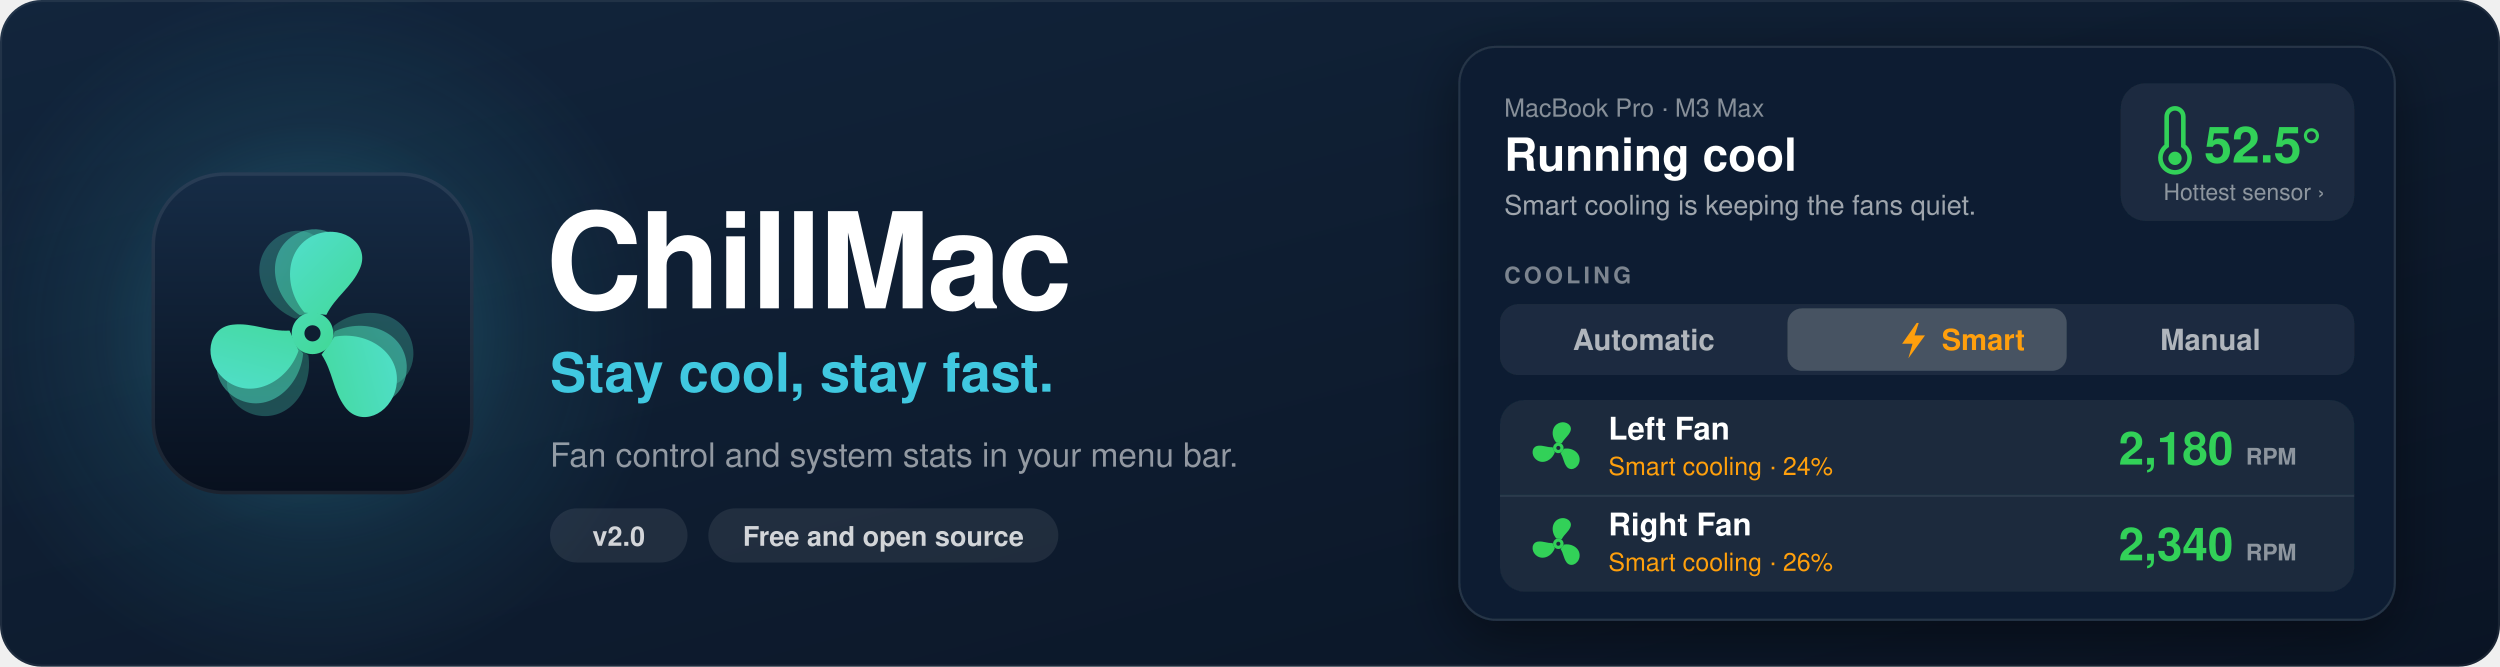
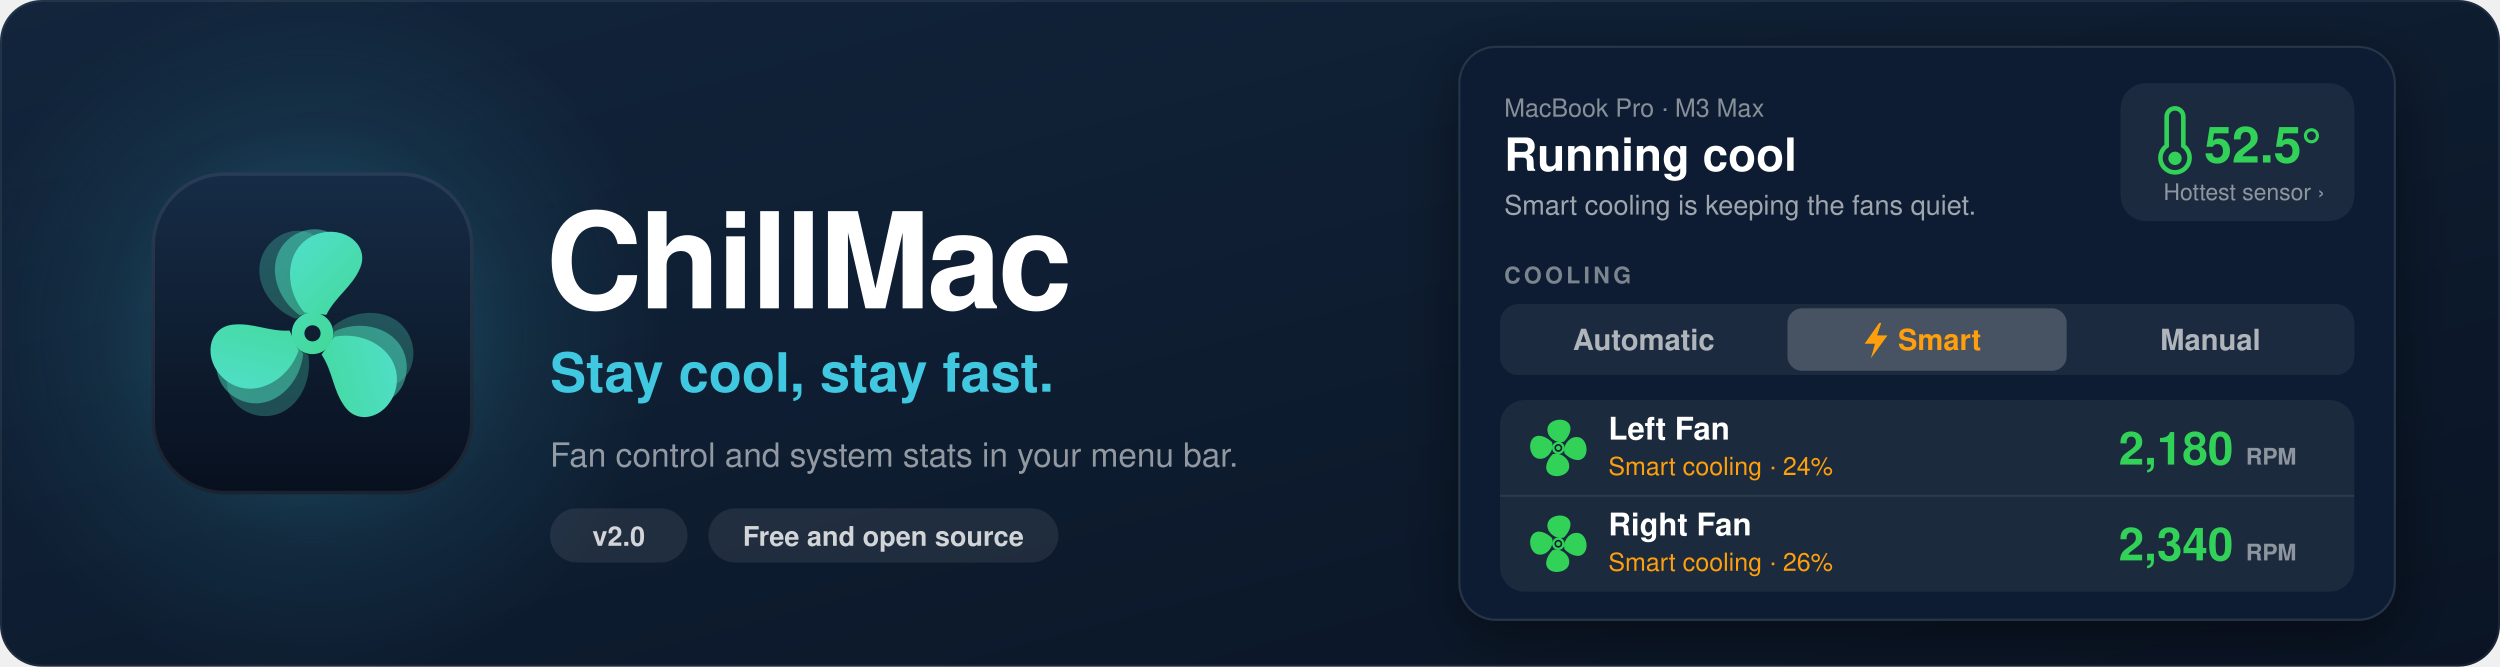
<svg xmlns="http://www.w3.org/2000/svg" viewBox="0 0 1200 320" width="1200" height="320" role="img" aria-label="ChillMac. Stay cool, stay fast.">
  <defs>
    <linearGradient id="bg" x1="0" y1="0" x2="1" y2="1">
      <stop offset="0" stop-color="#12253c" />
      <stop offset="1" stop-color="#0a1424" />
    </linearGradient>
    <linearGradient id="tile" x1="0" y1="0" x2="0" y2="1">
      <stop offset="0" stop-color="#162c46" />
      <stop offset="1" stop-color="#08101e" />
    </linearGradient>
    <linearGradient id="ice" gradientUnits="userSpaceOnUse" x1="0" y1="0" x2="100" y2="100">
      <stop offset="0" stop-color="#5BE3F0" />
      <stop offset="1" stop-color="#30D158" />
    </linearGradient>
    <radialGradient id="glow" cx="50%" cy="50%" r="50%">
      <stop offset="0" stop-color="#40C8E0" stop-opacity="0.35" />
      <stop offset="0.6" stop-color="#40C8E0" stop-opacity="0.08" />
      <stop offset="1" stop-color="#40C8E0" stop-opacity="0" />
    </radialGradient>
    <filter id="shadow" x="-20%" y="-20%" width="140%" height="140%">
      <feDropShadow dx="0" dy="8" stdDeviation="14" flood-color="#000" flood-opacity="0.45" />
    </filter>
    <path id="blade" d="M46.5,41 C37,30 38,12 52,7 C64,3 75,12 70.5,22 C67,30 60,34 56,42 Z" />
    <g id="blades">
      <use href="#blade" />
      <use href="#blade" transform="rotate(120 50 50)" />
      <use href="#blade" transform="rotate(240 50 50)" />
    </g>
    <path id="hub" fill-rule="evenodd" d="M41,50 a9,9 0 1,0 18,0 a9,9 0 1,0 -18,0 Z M46.5,50 a3.5,3.5 0 1,1 7,0 a3.5,3.5 0 1,1 -7,0 Z" />
+     <path id="rowBlade" d="M53,41 C42,40 30,30 33,17 C36,5 56,1 65,9 C74,17 68,31 59,40 Z" />
    <symbol id="fan" viewBox="0 0 100 100" overflow="visible">
-       <use href="#blades" />
-       <use href="#hub" />
+       <use href="#rowBlade" />
+       <use href="#rowBlade" transform="rotate(90 50 50)" />
+       <use href="#rowBlade" transform="rotate(180 50 50)" />
+       <use href="#rowBlade" transform="rotate(270 50 50)" />
+       <circle cx="50" cy="50" r="10" />
+       <circle cx="50" cy="50" r="5" fill="none" stroke="#0f1f33" stroke-width="2.6" />
    </symbol>
  </defs>
  <style>
    text { font-family: -apple-system, BlinkMacSystemFont, "SF Pro Display", "Segoe UI", Helvetica, Arial, sans-serif; }
  </style>
  <rect width="1200" height="320" rx="20" fill="url(#bg)" />
  <rect x="0.5" y="0.5" width="1199" height="319" rx="19.5" fill="none" stroke="#ffffff" stroke-opacity="0.07" />
  <circle cx="150" cy="160" r="170" fill="url(#glow)" />
  <g transform="translate(66 76) scale(1.68)">
    <rect x="4" y="4" width="92" height="92" rx="21" fill="url(#tile)" />
    <rect x="4.5" y="4.5" width="91" height="91" rx="20.5" fill="none" stroke="#ffffff" stroke-opacity="0.08" />
    <g transform="translate(50 50) scale(.66) translate(-50 -50)">
      <g>
        <animateTransform attributeName="transform" type="rotate" from="0 50 50" to="360 50 50" dur="6s" repeatCount="indefinite" />
        <use href="#blades" fill="url(#ice)" fill-opacity="0.28" transform="rotate(-28 50 50)" />
        <use href="#blades" fill="url(#ice)" fill-opacity="0.5" transform="rotate(-14 50 50)" />
        <use href="#blades" fill="url(#ice)" />
      </g>
      <use href="#hub" fill="url(#ice)" />
    </g>
  </g>
  <text x="262" y="148" font-size="64" font-weight="800" fill="#ffffff" letter-spacing="-1.5">ChillMac</text>
  <text x="264" y="188" font-size="26" font-weight="600" fill="#40C8E0">Stay cool, stay fast.</text>
  <text x="264" y="224" font-size="16" fill="#ffffff" fill-opacity="0.55">Fan control and system stats in your menu bar.</text>
  <g transform="translate(264 244)">
    <rect width="66" height="26" rx="13" fill="#ffffff" fill-opacity="0.08" />
    <text x="33" y="18" font-size="13" font-weight="700" fill="#ffffff" fill-opacity="0.8" text-anchor="middle">v2.0</text>
    <rect x="76" width="168" height="26" rx="13" fill="#ffffff" fill-opacity="0.08" />
    <text x="160" y="18" font-size="13" font-weight="600" fill="#ffffff" fill-opacity="0.8" text-anchor="middle">Free and open source</text>
  </g>
  <g transform="translate(700 22)" filter="url(#shadow)">
    <rect width="450" height="276" rx="18" fill="#0f1f33" />
    <rect x="0.5" y="0.5" width="449" height="275" rx="17.5" fill="none" stroke="#ffffff" stroke-opacity="0.1" />
    <text x="22" y="34" font-size="12" fill="#ffffff" fill-opacity="0.5">MacBook Pro · M3 Max</text>
    <text x="22" y="60" font-size="22" font-weight="700" fill="#ffffff">Running cool</text>
    <text x="22" y="81" font-size="13" fill="#ffffff" fill-opacity="0.6">Smart cooling is keeping the fans quiet.</text>
    <g transform="translate(318 18)">
      <rect width="112" height="66" rx="12" fill="#ffffff" fill-opacity="0.06" />
      <path d="M22,16 a4,4 0 0,1 8,0 v14 a7,7 0 1,1 -8,0 Z" fill="none" stroke="#30D158" stroke-width="2.2" />
      <circle cx="26" cy="36" r="3.2" fill="#30D158" />
      <g font-size="24" font-weight="800" fill="#30D158">
        <text x="40" y="38" opacity="1">52.5°<animate attributeName="opacity" values="1;0;0" keyTimes="0;0.33;0.66" calcMode="discrete" dur="6s" repeatCount="indefinite" />
        </text>
        <text x="40" y="38" opacity="0">53.1°<animate attributeName="opacity" values="0;1;0" keyTimes="0;0.33;0.66" calcMode="discrete" dur="6s" repeatCount="indefinite" />
        </text>
        <text x="40" y="38" opacity="0">52.8°<animate attributeName="opacity" values="0;0;1" keyTimes="0;0.33;0.66" calcMode="discrete" dur="6s" repeatCount="indefinite" />
        </text>
      </g>
      <text x="98" y="56" font-size="11" fill="#ffffff" fill-opacity="0.5" text-anchor="end">Hottest sensor ›</text>
    </g>
    <text x="22" y="114" font-size="11" font-weight="700" fill="#ffffff" fill-opacity="0.45" letter-spacing="1.6">COOLING</text>
    <g transform="translate(20 124)">
      <rect width="410" height="34" rx="9" fill="#ffffff" fill-opacity="0.06" />
      <rect x="138" y="2" width="134" height="30" rx="7" fill="#ffffff" fill-opacity="0.18" />
      <text x="69" y="22" font-size="14" font-weight="600" fill="#ffffff" fill-opacity="0.65" text-anchor="middle">Automatic</text>
-       <path d="M200,9 l-7,10 h5 l-2,7 l8,-11 h-5 l2,-6 Z" fill="#FF9F0A" />
-       <text x="212" y="22" font-size="14" font-weight="700" fill="#FF9F0A">Smart</text>
+       <path d="M182,9 l-7,10 h5 l-2,7 l8,-11 h-5 l2,-6 Z" fill="#FF9F0A" />
+       <text x="191" y="22" font-size="14" font-weight="700" fill="#FF9F0A">Smart</text>
      <text x="341" y="22" font-size="14" font-weight="600" fill="#ffffff" fill-opacity="0.65" text-anchor="middle">Manual</text>
    </g>
    <rect x="20" y="170" width="410" height="92" rx="12" fill="#ffffff" fill-opacity="0.05" />
    <line x1="20" y1="216" x2="430" y2="216" stroke="#ffffff" stroke-opacity="0.08" />
    <g transform="translate(48 193)">
      <g>
        <animateTransform attributeName="transform" type="rotate" from="0" to="360" dur="1.6s" repeatCount="indefinite" />
-         <use href="#fan" x="-14" y="-14" width="28" height="28" fill="#30D158" />
+         <use href="#fan" x="-15" y="-15" width="30" height="30" fill="#30D158" />
      </g>
    </g>
    <text x="72" y="189" font-size="15" font-weight="700" fill="#ffffff">Left Fan</text>
    <text x="72" y="206" font-size="12" fill="#FF9F0A">Smart cooling · 24%</text>
    <g font-size="22" font-weight="800" fill="#30D158" text-anchor="end">
      <text x="372" y="201" opacity="1">2,180<animate attributeName="opacity" values="1;0" keyTimes="0;0.5" calcMode="discrete" dur="4s" repeatCount="indefinite" />
      </text>
      <text x="372" y="201" opacity="0">2,210<animate attributeName="opacity" values="0;1" keyTimes="0;0.5" calcMode="discrete" dur="4s" repeatCount="indefinite" />
      </text>
    </g>
    <text x="378" y="201" font-size="11" font-weight="600" fill="#ffffff" fill-opacity="0.5">RPM</text>
    <g transform="translate(48 239)">
      <g>
        <animateTransform attributeName="transform" type="rotate" from="0" to="360" dur="1.4s" repeatCount="indefinite" />
-         <use href="#fan" x="-14" y="-14" width="28" height="28" fill="#30D158" />
+         <use href="#fan" x="-15" y="-15" width="30" height="30" fill="#30D158" />
      </g>
    </g>
    <text x="72" y="235" font-size="15" font-weight="700" fill="#ffffff">Right Fan</text>
    <text x="72" y="252" font-size="12" fill="#FF9F0A">Smart cooling · 26%</text>
    <g font-size="22" font-weight="800" fill="#30D158" text-anchor="end">
      <text x="372" y="247" opacity="1">2,340<animate attributeName="opacity" values="1;0" keyTimes="0;0.5" calcMode="discrete" dur="4s" begin="-1s" repeatCount="indefinite" />
      </text>
      <text x="372" y="247" opacity="0">2,310<animate attributeName="opacity" values="0;1" keyTimes="0;0.5" calcMode="discrete" dur="4s" begin="-1s" repeatCount="indefinite" />
      </text>
    </g>
    <text x="378" y="247" font-size="11" font-weight="600" fill="#ffffff" fill-opacity="0.5">RPM</text>
  </g>
</svg>
